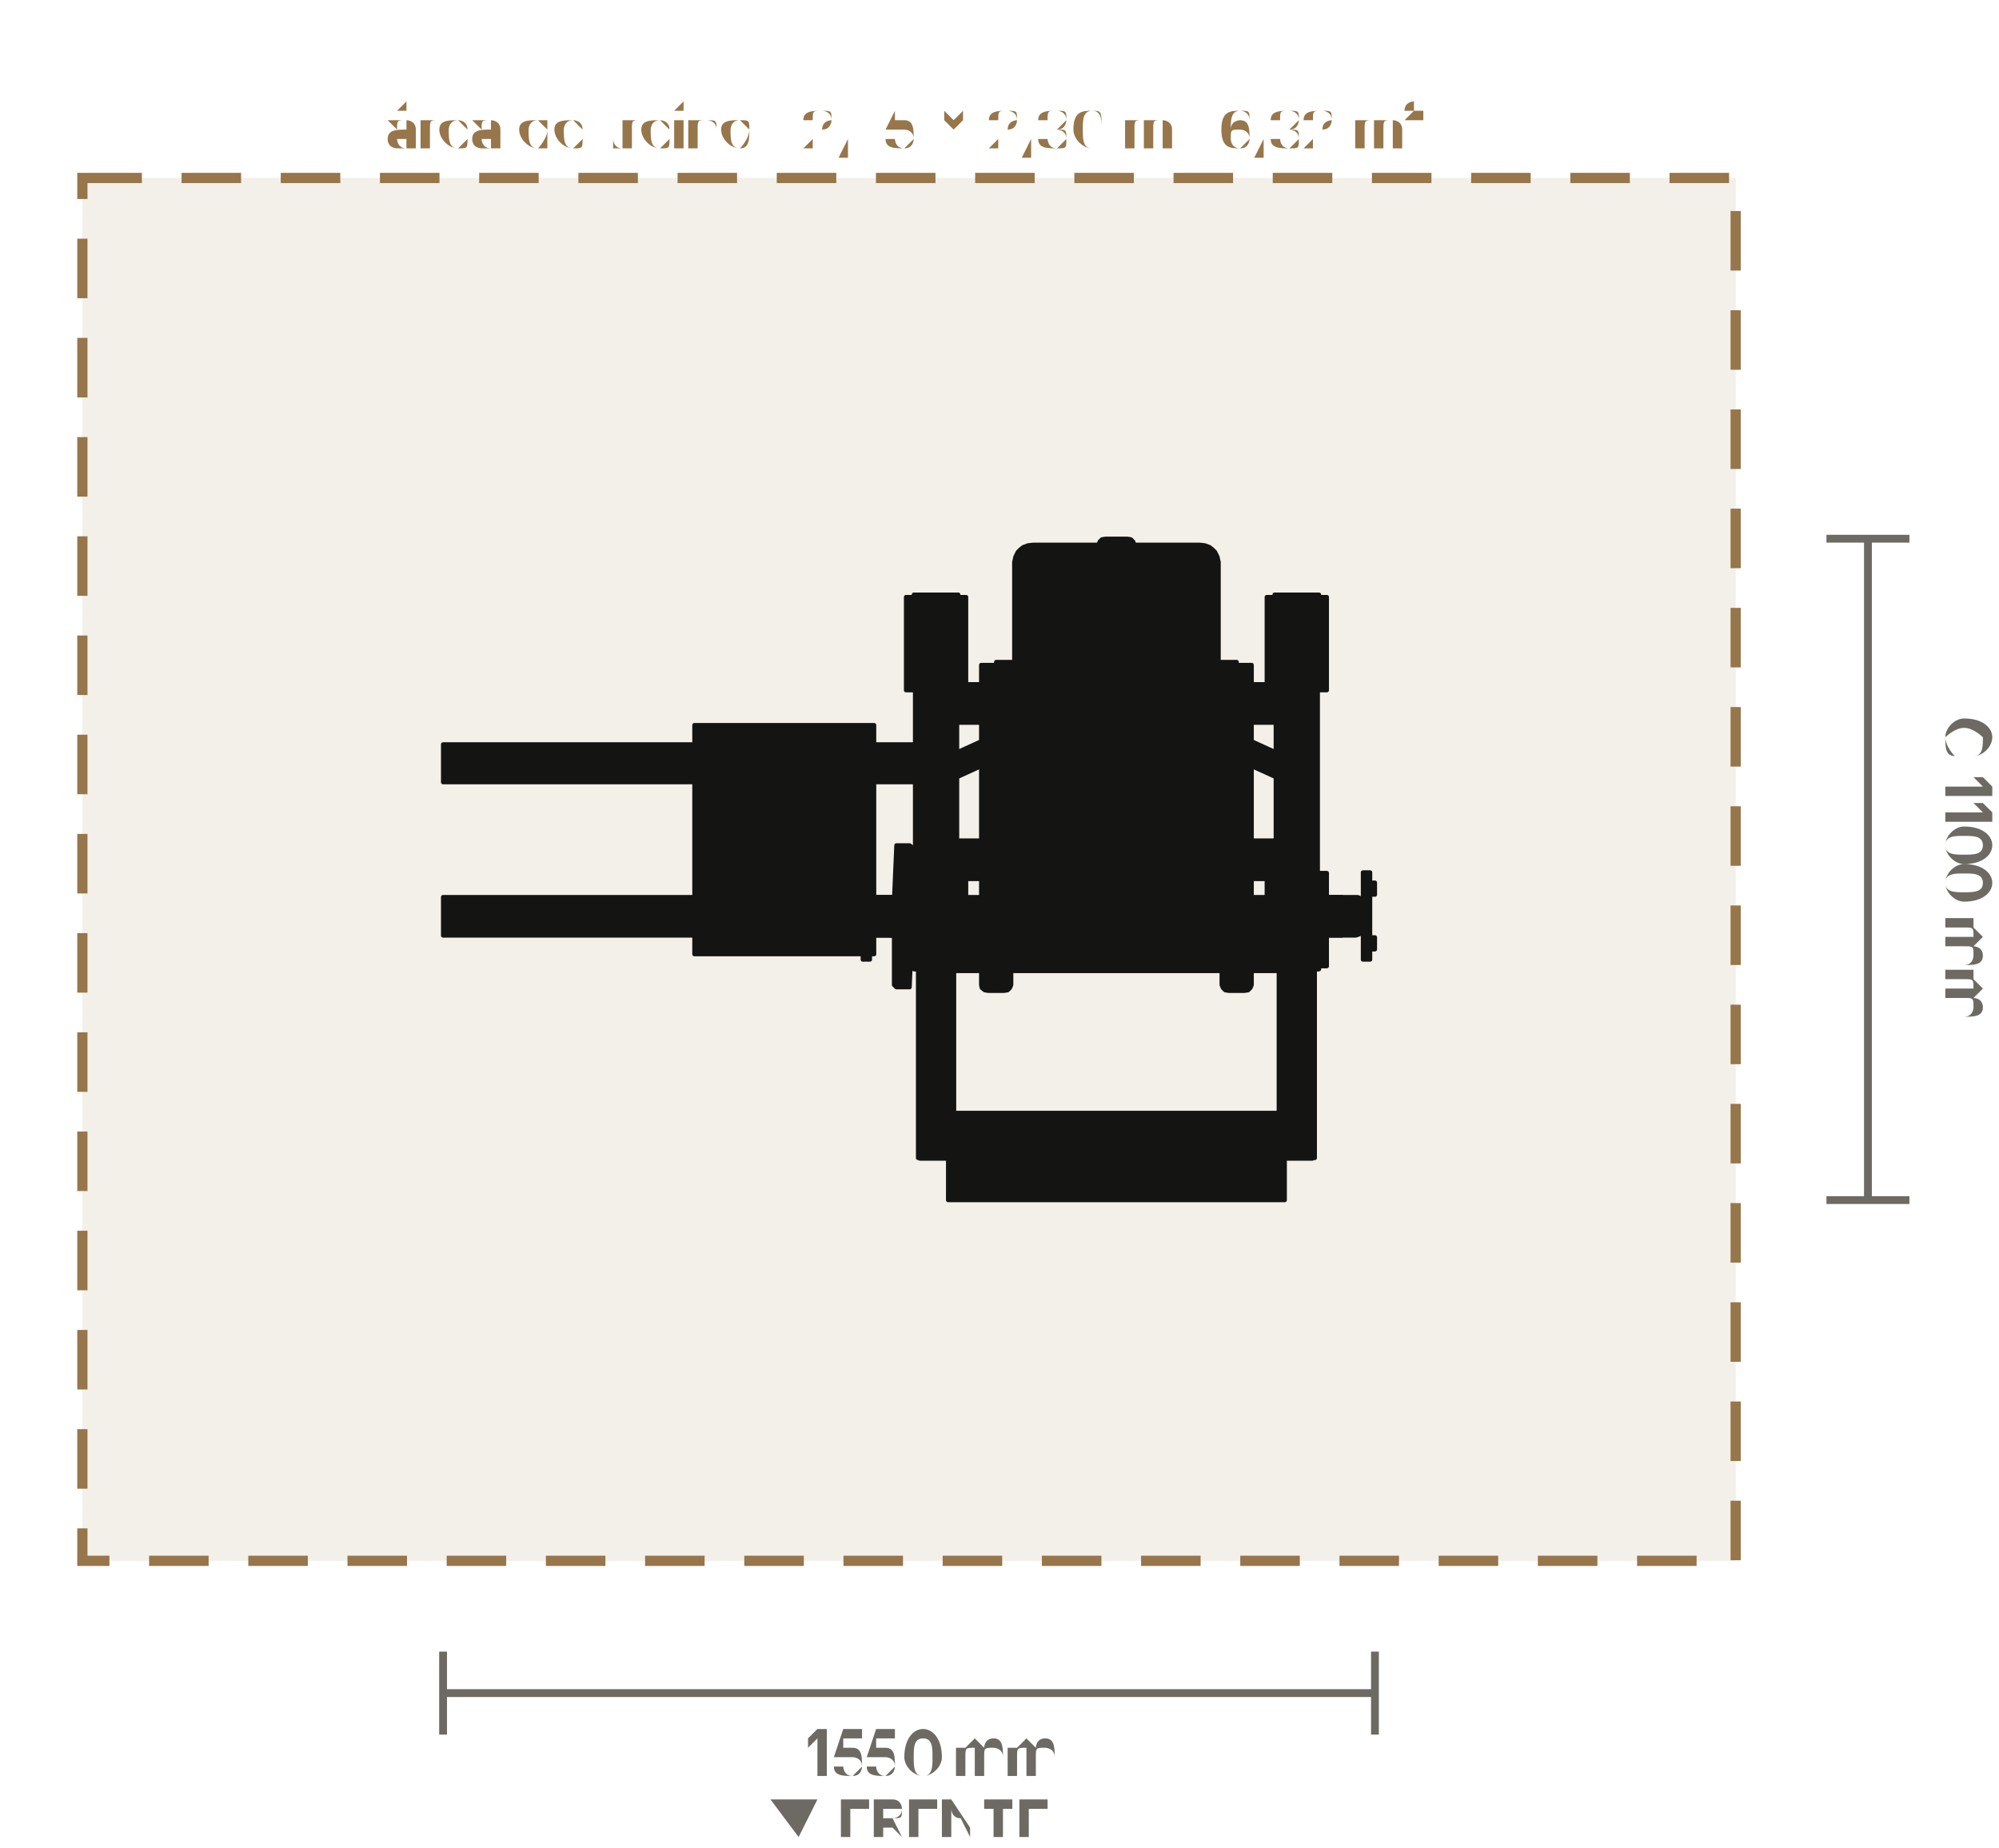
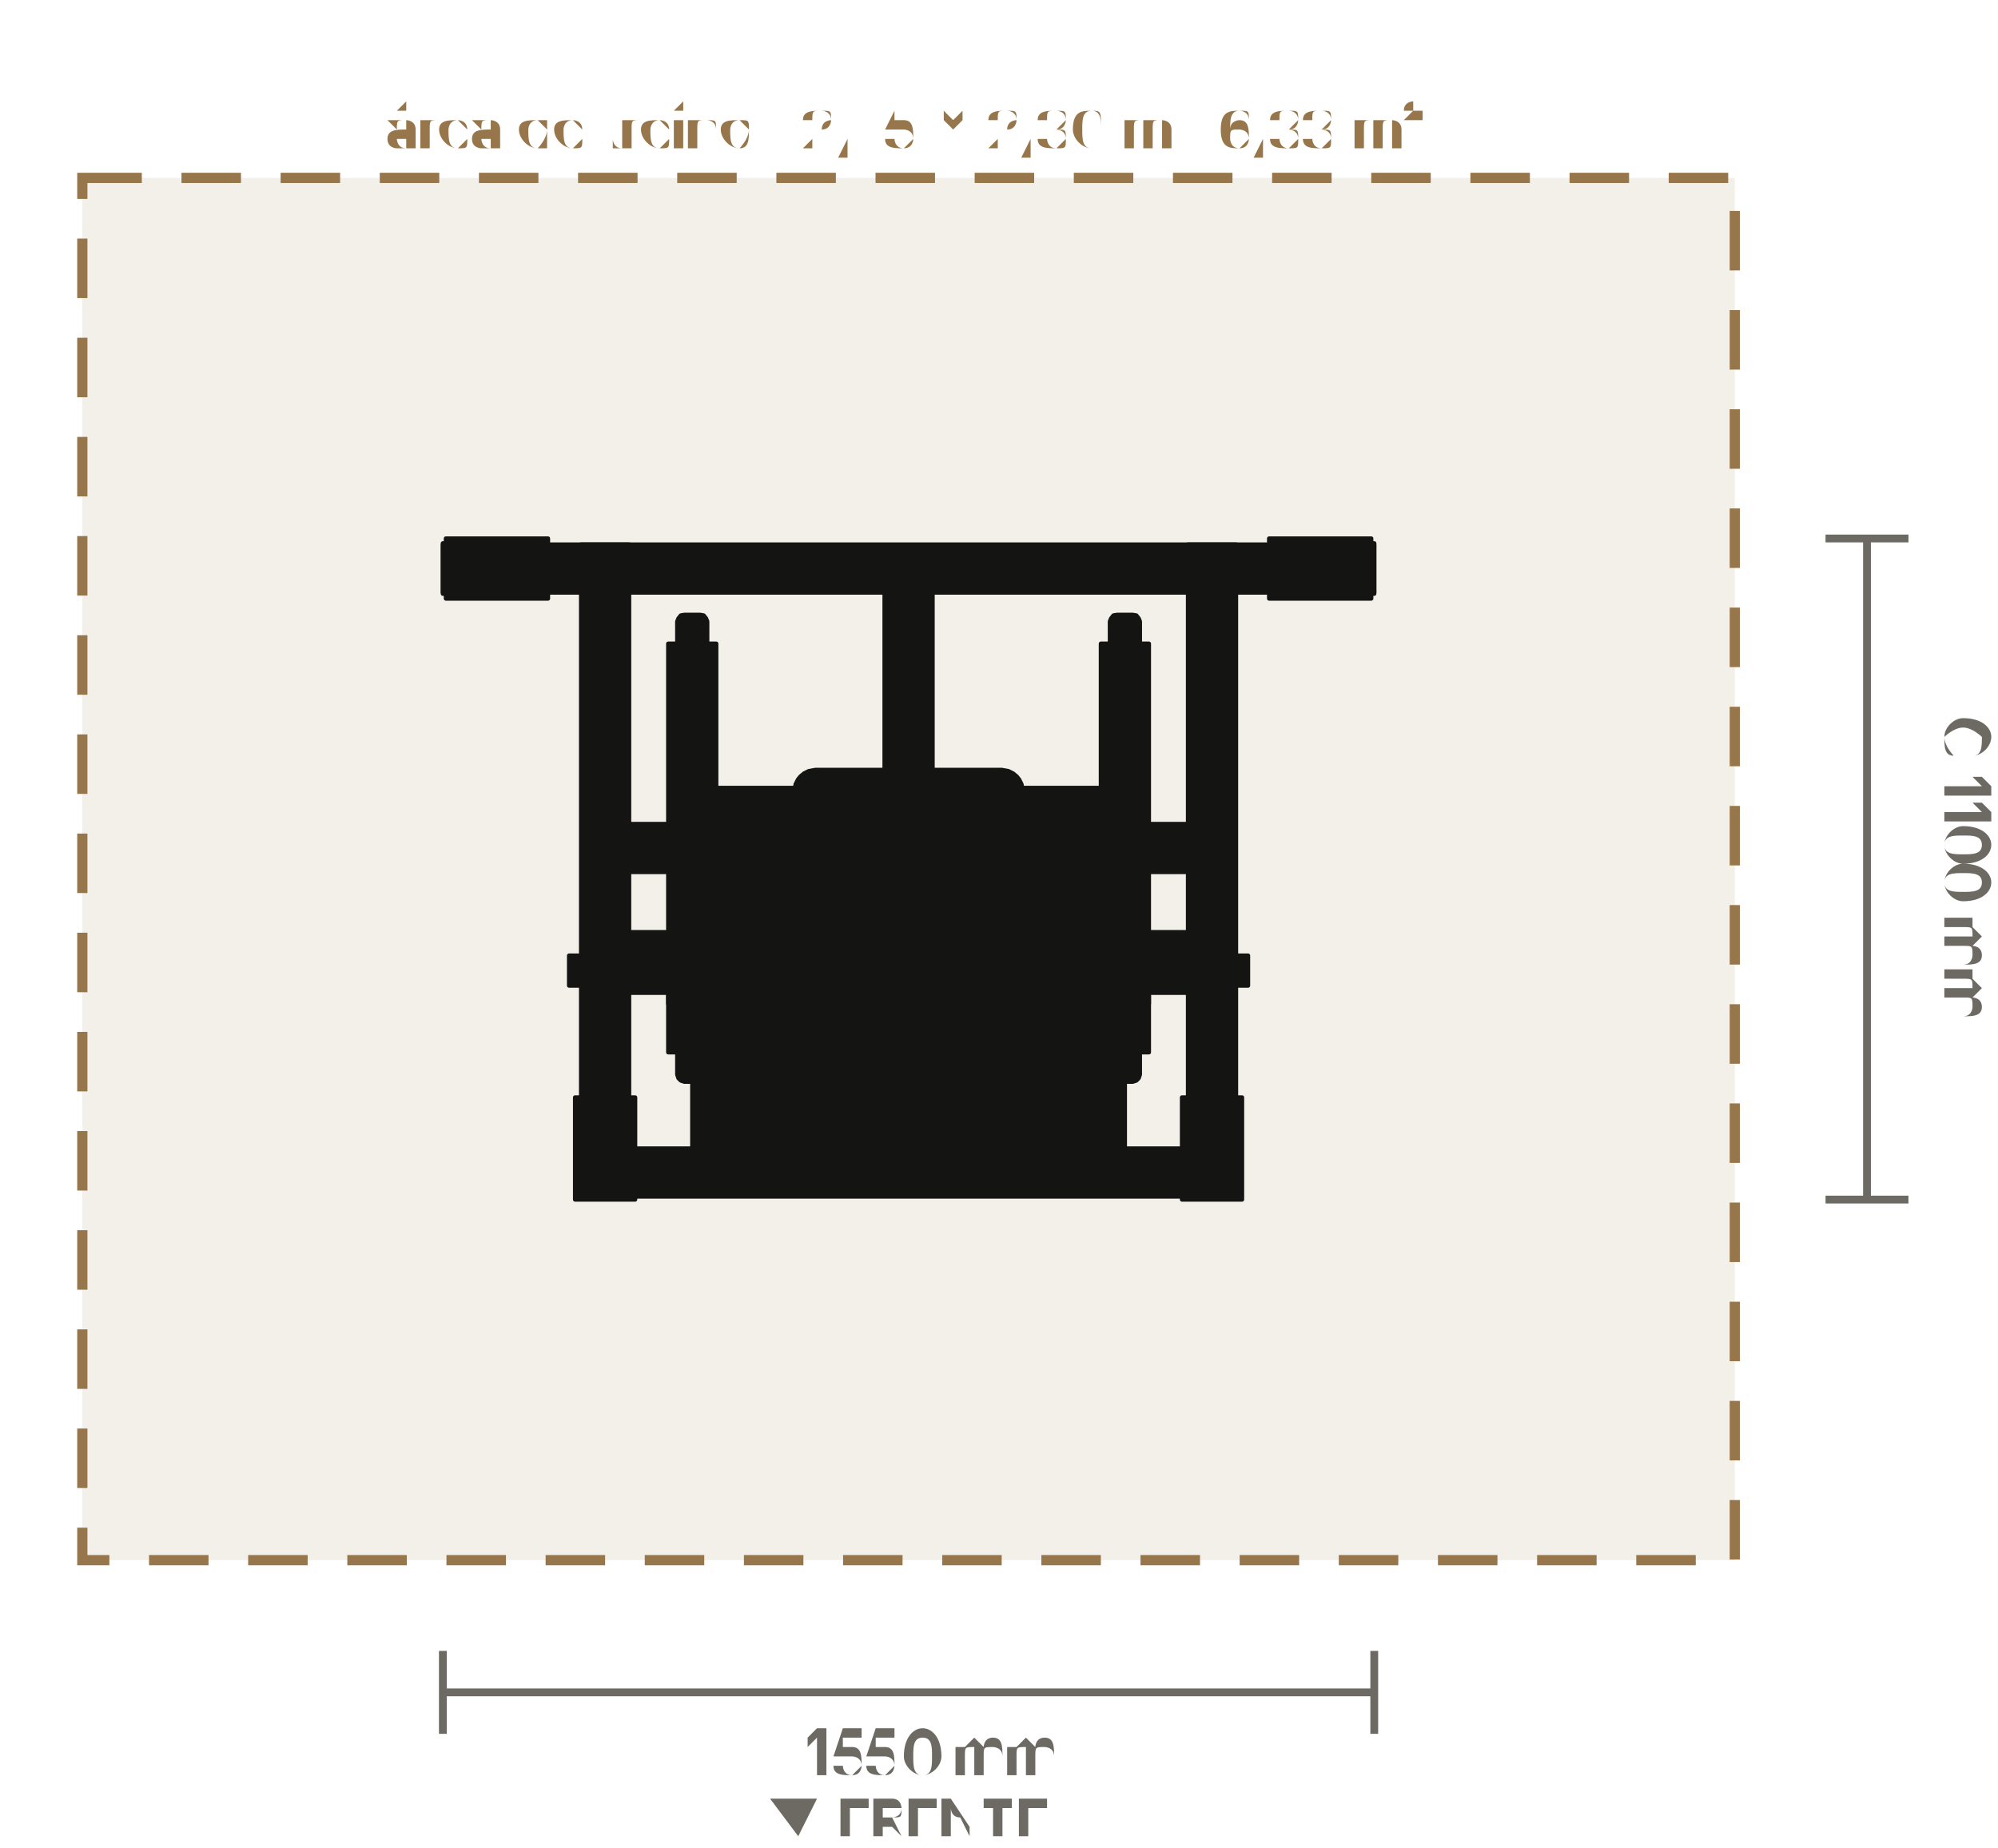
- <svg xmlns="http://www.w3.org/2000/svg" viewBox="-1.512 -1.446 3.325 3.073" role="img" aria-label="Planta do Flexora em Pé Articulada Unilateral (LD-WH032): 1550 × 1100 mm, com 60 cm de área de treino em volta" data-equipment="LD-WH032" data-unit="m">
+ <svg xmlns="http://www.w3.org/2000/svg" viewBox="-1.512 -1.446 3.325 3.074" role="img" aria-label="Planta do Flexora em Pé Articulada Unilateral (LD-WH032): 1550 × 1100 mm, com 60 cm de área de treino em volta" data-equipment="LD-WH032" data-unit="m">
  <rect class="eq-zone" x="-1.375" y="-1.15" width="2.75" height="2.3" style="fill:#96764a;fill-opacity:.12;stroke:#96764a;stroke-width:0.017;stroke-dasharray:0.099 0.066" />
-   <text class="eq-zone-label" x="0" y="-1.2" style="font-family:Barlow,Inter,Arial,sans-serif;font-size:0.094px;fill:#96764a;text-anchor:middle">área de treino · 2,75 × 2,30 m · 6,32 m²</text>
+   <text class="eq-zone-label" x="0" y="-1.2" style="font-family:Barlow,Inter,Arial,sans-serif;font-size:0.094px;fill:#96764a;text-anchor:middle">área de treino · 2,75 × 2,30 m · 6,33 m²</text>
  <g class="eq-parts">
-     <polygon class="eq-part" points="0.01,-0.457 0.08,-0.457 0.08,0.166 0.01,0.166" style="fill:#141413;stroke:#141413;stroke-width:0.007;stroke-linejoin:round" />
-     <polygon class="eq-part" points="-0.005,-0.453 0.095,-0.453 0.095,-0.298 -0.005,-0.298" style="fill:#141413;stroke:#141413;stroke-width:0.007;stroke-linejoin:round" />
-     <polygon class="eq-part" points="0.034,-0.426 0.034,-0.428 0.035,-0.431 0.037,-0.433 0.039,-0.434 0.042,-0.435 0.045,-0.436 0.048,-0.435 0.05,-0.434 0.053,-0.433 0.054,-0.431 0.056,-0.428 0.056,-0.426 0.056,-0.423 0.054,-0.421 0.053,-0.419 0.05,-0.417 0.048,-0.416 0.045,-0.416 0.042,-0.416 0.039,-0.417 0.037,-0.419 0.035,-0.421 0.034,-0.423" style="fill:#141413;stroke:#141413;stroke-width:0.007;stroke-linejoin:round" />
-     <polygon class="eq-part" points="0.034,-0.326 0.034,-0.328 0.035,-0.331 0.037,-0.333 0.039,-0.334 0.042,-0.335 0.045,-0.336 0.048,-0.335 0.05,-0.334 0.053,-0.333 0.054,-0.331 0.056,-0.328 0.056,-0.326 0.056,-0.323 0.054,-0.321 0.053,-0.319 0.05,-0.317 0.048,-0.316 0.045,-0.316 0.042,-0.316 0.039,-0.317 0.037,-0.319 0.035,-0.321 0.034,-0.323" style="fill:#141413;stroke:#141413;stroke-width:0.007;stroke-linejoin:round" />
-     <polygon class="eq-part" points="-0.005,0.006 0.095,0.006 0.095,0.161 -0.005,0.161" style="fill:#141413;stroke:#141413;stroke-width:0.007;stroke-linejoin:round" />
-     <polygon class="eq-part" points="0.034,0.034 0.034,0.031 0.035,0.029 0.037,0.027 0.039,0.025 0.042,0.024 0.045,0.024 0.048,0.024 0.05,0.025 0.053,0.027 0.054,0.029 0.056,0.031 0.056,0.034 0.056,0.036 0.054,0.039 0.053,0.041 0.05,0.042 0.048,0.043 0.045,0.044 0.042,0.043 0.039,0.042 0.037,0.041 0.035,0.039 0.034,0.036" style="fill:#141413;stroke:#141413;stroke-width:0.007;stroke-linejoin:round" />
-     <polygon class="eq-part" points="0.034,0.134 0.034,0.131 0.035,0.129 0.037,0.127 0.039,0.125 0.042,0.124 0.045,0.124 0.048,0.124 0.05,0.125 0.053,0.127 0.054,0.129 0.056,0.131 0.056,0.134 0.056,0.136 0.054,0.139 0.053,0.141 0.05,0.142 0.048,0.143 0.045,0.144 0.042,0.143 0.039,0.142 0.037,0.141 0.035,0.139 0.034,0.136" style="fill:#141413;stroke:#141413;stroke-width:0.007;stroke-linejoin:round" />
-     <polygon class="eq-part" points="0.008,-0.457 0.082,-0.457 0.082,-0.447 0.008,-0.447" style="fill:#141413;stroke:#141413;stroke-width:0.007;stroke-linejoin:round" />
-     <polygon class="eq-part" points="0.008,0.155 0.082,0.155 0.082,0.166 0.008,0.166" style="fill:#141413;stroke:#141413;stroke-width:0.007;stroke-linejoin:round" />
-     <polygon class="eq-part" points="0.61,-0.457 0.68,-0.457 0.68,0.166 0.61,0.166" style="fill:#141413;stroke:#141413;stroke-width:0.007;stroke-linejoin:round" />
-     <polygon class="eq-part" points="0.595,-0.453 0.695,-0.453 0.695,-0.298 0.595,-0.298" style="fill:#141413;stroke:#141413;stroke-width:0.007;stroke-linejoin:round" />
-     <polygon class="eq-part" points="0.634,-0.426 0.634,-0.428 0.635,-0.431 0.637,-0.433 0.639,-0.434 0.642,-0.435 0.645,-0.436 0.648,-0.435 0.65,-0.434 0.653,-0.433 0.654,-0.431 0.656,-0.428 0.656,-0.426 0.656,-0.423 0.654,-0.421 0.653,-0.419 0.65,-0.417 0.648,-0.416 0.645,-0.416 0.642,-0.416 0.639,-0.417 0.637,-0.419 0.635,-0.421 0.634,-0.423" style="fill:#141413;stroke:#141413;stroke-width:0.007;stroke-linejoin:round" />
-     <polygon class="eq-part" points="0.634,-0.326 0.634,-0.328 0.635,-0.331 0.637,-0.333 0.639,-0.334 0.642,-0.335 0.645,-0.336 0.648,-0.335 0.65,-0.334 0.653,-0.333 0.654,-0.331 0.656,-0.328 0.656,-0.326 0.656,-0.323 0.654,-0.321 0.653,-0.319 0.65,-0.317 0.648,-0.316 0.645,-0.316 0.642,-0.316 0.639,-0.317 0.637,-0.319 0.635,-0.321 0.634,-0.323" style="fill:#141413;stroke:#141413;stroke-width:0.007;stroke-linejoin:round" />
-     <polygon class="eq-part" points="0.595,0.006 0.695,0.006 0.695,0.161 0.595,0.161" style="fill:#141413;stroke:#141413;stroke-width:0.007;stroke-linejoin:round" />
-     <polygon class="eq-part" points="0.634,0.034 0.634,0.031 0.635,0.029 0.637,0.027 0.639,0.025 0.642,0.024 0.645,0.024 0.648,0.024 0.65,0.025 0.653,0.027 0.654,0.029 0.656,0.031 0.656,0.034 0.656,0.036 0.654,0.039 0.653,0.041 0.65,0.042 0.648,0.043 0.645,0.044 0.642,0.043 0.639,0.042 0.637,0.041 0.635,0.039 0.634,0.036" style="fill:#141413;stroke:#141413;stroke-width:0.007;stroke-linejoin:round" />
-     <polygon class="eq-part" points="0.634,0.134 0.634,0.131 0.635,0.129 0.637,0.127 0.639,0.125 0.642,0.124 0.645,0.124 0.648,0.124 0.65,0.125 0.653,0.127 0.654,0.129 0.656,0.131 0.656,0.134 0.656,0.136 0.654,0.139 0.653,0.141 0.65,0.142 0.648,0.143 0.645,0.144 0.642,0.143 0.639,0.142 0.637,0.141 0.635,0.139 0.634,0.136" style="fill:#141413;stroke:#141413;stroke-width:0.007;stroke-linejoin:round" />
-     <polygon class="eq-part" points="0.608,-0.457 0.682,-0.457 0.682,-0.447 0.608,-0.447" style="fill:#141413;stroke:#141413;stroke-width:0.007;stroke-linejoin:round" />
-     <polygon class="eq-part" points="0.608,0.155 0.682,0.155 0.682,0.166 0.608,0.166" style="fill:#141413;stroke:#141413;stroke-width:0.007;stroke-linejoin:round" />
-     <polygon class="eq-part" points="0.045,-0.308 0.645,-0.308 0.645,-0.244 0.045,-0.244" style="fill:#141413;stroke:#141413;stroke-width:0.007;stroke-linejoin:round" />
-     <polygon class="eq-part" points="0.045,-0.048 0.645,-0.048 0.645,0.016 0.045,0.016" style="fill:#141413;stroke:#141413;stroke-width:0.007;stroke-linejoin:round" />
-     <polygon class="eq-part" points="-0.775,-0.208 0.045,-0.208 0.045,-0.145 -0.775,-0.145" style="fill:#141413;stroke:#141413;stroke-width:0.007;stroke-linejoin:round" />
-     <polygon class="eq-part" points="-0.775,0.046 0.045,0.046 0.045,0.11 -0.775,0.11" style="fill:#141413;stroke:#141413;stroke-width:0.007;stroke-linejoin:round" />
-     <polygon class="eq-part" points="-0.328,0.087 -0.087,0.087 -0.087,0.114 -0.328,0.114" style="fill:#141413;stroke:#141413;stroke-width:0.007;stroke-linejoin:round" />
-     <polygon class="eq-part" points="-0.328,-0.213 -0.087,-0.213 -0.087,-0.186 -0.328,-0.186" style="fill:#141413;stroke:#141413;stroke-width:0.007;stroke-linejoin:round" />
-     <polygon class="eq-part" points="-0.328,0.114 -0.328,-0.213 -0.087,-0.213 -0.087,0.114" style="fill:#141413;stroke:#141413;stroke-width:0.007;stroke-linejoin:round" />
-     <polygon class="eq-part" points="-0.357,0.141 -0.357,-0.24 -0.058,-0.24 -0.058,0.141" style="fill:#141413;stroke:#141413;stroke-width:0.007;stroke-linejoin:round" />
-     <polygon class="eq-part" points="-0.328,0.078 -0.328,-0.177 -0.314,-0.177 -0.314,0.078" style="fill:#141413;stroke:#141413;stroke-width:0.007;stroke-linejoin:round" />
-     <polygon class="eq-part" points="-0.314,0.021 -0.303,0.019 -0.303,0.044 -0.314,0.046" style="fill:#141413;stroke:#141413;stroke-width:0.007;stroke-linejoin:round" />
-     <polygon class="eq-part" points="-0.314,-0.143 -0.303,-0.145 -0.303,-0.119 -0.314,-0.118" style="fill:#141413;stroke:#141413;stroke-width:0.007;stroke-linejoin:round" />
-     <polygon class="eq-part" points="-0.1,0.114 -0.1,-0.068 -0.087,-0.068 -0.087,0.114" style="fill:#141413;stroke:#141413;stroke-width:0.007;stroke-linejoin:round" />
-     <polygon class="eq-part" points="-0.1,-0.131 -0.1,-0.213 -0.087,-0.213 -0.087,-0.131" style="fill:#141413;stroke:#141413;stroke-width:0.007;stroke-linejoin:round" />
-     <polygon class="eq-part" points="-0.217,0.023 -0.217,0.021 -0.216,0.019 -0.215,0.017 -0.212,0.015 -0.21,0.014 -0.207,0.014 -0.205,0.014 -0.203,0.015 -0.201,0.017 -0.199,0.019 -0.198,0.021 -0.198,0.023 -0.198,0.026 -0.199,0.028 -0.201,0.03 -0.203,0.031 -0.205,0.032 -0.207,0.032 -0.21,0.032 -0.212,0.031 -0.215,0.03 -0.216,0.028 -0.217,0.026" style="fill:#141413;stroke:#141413;stroke-width:0.007;stroke-linejoin:round" />
-     <polygon class="eq-part" points="-0.217,-0.122 -0.217,-0.124 -0.216,-0.127 -0.215,-0.129 -0.212,-0.13 -0.21,-0.131 -0.207,-0.131 -0.205,-0.131 -0.203,-0.13 -0.201,-0.129 -0.199,-0.127 -0.198,-0.124 -0.198,-0.122 -0.198,-0.12 -0.199,-0.118 -0.201,-0.116 -0.203,-0.114 -0.205,-0.113 -0.207,-0.113 -0.21,-0.113 -0.212,-0.114 -0.215,-0.116 -0.216,-0.118 -0.217,-0.12" style="fill:#141413;stroke:#141413;stroke-width:0.007;stroke-linejoin:round" />
-     <polygon class="eq-part" points="-0.287,0.069 -0.287,-0.168 -0.128,-0.168 -0.128,0.069" style="fill:#141413;stroke:#141413;stroke-width:0.007;stroke-linejoin:round" />
-     <polygon class="eq-part" points="-0.287,0.069 -0.287,-0.168 -0.128,-0.168 -0.128,0.069" style="fill:#141413;stroke:#141413;stroke-width:0.007;stroke-linejoin:round" />
-     <polygon class="eq-part" points="-0.211,-0.05 -0.211,-0.05 -0.211,-0.051 -0.21,-0.052 -0.209,-0.053 -0.209,-0.053 -0.207,-0.053 -0.206,-0.053 -0.205,-0.053 -0.205,-0.052 -0.204,-0.051 -0.204,-0.05 -0.203,-0.05 -0.204,-0.049 -0.204,-0.048 -0.205,-0.047 -0.205,-0.046 -0.206,-0.046 -0.207,-0.046 -0.209,-0.046 -0.209,-0.046 -0.21,-0.047 -0.211,-0.048 -0.211,-0.049" style="fill:#141413;stroke:#141413;stroke-width:0.007;stroke-linejoin:round" />
-     <polygon class="eq-part" points="-0.273,0.059 -0.273,-0.158 -0.142,-0.158 -0.142,0.059" style="fill:#141413;stroke:#141413;stroke-width:0.007;stroke-linejoin:round" />
-     <polygon class="eq-part" points="-0.273,0.059 -0.273,-0.158 -0.142,-0.158 -0.142,0.059" style="fill:#141413;stroke:#141413;stroke-width:0.007;stroke-linejoin:round" />
-     <polygon class="eq-part" points="-0.273,0.059 -0.273,-0.158 -0.142,-0.158 -0.142,0.059" style="fill:#141413;stroke:#141413;stroke-width:0.007;stroke-linejoin:round" />
-     <polygon class="eq-part" points="-0.273,0.059 -0.273,-0.158 -0.142,-0.158 -0.142,0.059" style="fill:#141413;stroke:#141413;stroke-width:0.007;stroke-linejoin:round" />
-     <polygon class="eq-part" points="-0.273,0.059 -0.273,-0.158 -0.142,-0.158 -0.142,0.059" style="fill:#141413;stroke:#141413;stroke-width:0.007;stroke-linejoin:round" />
-     <polygon class="eq-part" points="-0.273,0.059 -0.273,-0.158 -0.142,-0.158 -0.142,0.059" style="fill:#141413;stroke:#141413;stroke-width:0.007;stroke-linejoin:round" />
-     <polygon class="eq-part" points="-0.273,0.059 -0.273,-0.158 -0.142,-0.158 -0.142,0.059" style="fill:#141413;stroke:#141413;stroke-width:0.007;stroke-linejoin:round" />
-     <polygon class="eq-part" points="-0.273,0.059 -0.273,-0.158 -0.142,-0.158 -0.142,0.059" style="fill:#141413;stroke:#141413;stroke-width:0.007;stroke-linejoin:round" />
-     <polygon class="eq-part" points="-0.273,0.059 -0.273,-0.158 -0.142,-0.158 -0.142,0.059" style="fill:#141413;stroke:#141413;stroke-width:0.007;stroke-linejoin:round" />
-     <polygon class="eq-part" points="-0.273,0.059 -0.273,-0.158 -0.142,-0.158 -0.142,0.059" style="fill:#141413;stroke:#141413;stroke-width:0.007;stroke-linejoin:round" />
-     <polygon class="eq-part" points="-0.273,0.059 -0.273,-0.158 -0.142,-0.158 -0.142,0.059" style="fill:#141413;stroke:#141413;stroke-width:0.007;stroke-linejoin:round" />
-     <polygon class="eq-part" points="-0.213,-0.05 -0.213,-0.051 -0.213,-0.052 -0.212,-0.053 -0.21,-0.054 -0.209,-0.055 -0.207,-0.055 -0.206,-0.055 -0.204,-0.054 -0.203,-0.053 -0.202,-0.052 -0.202,-0.051 -0.202,-0.05 -0.202,-0.048 -0.202,-0.047 -0.203,-0.046 -0.204,-0.045 -0.206,-0.044 -0.207,-0.044 -0.209,-0.044 -0.21,-0.045 -0.212,-0.046 -0.213,-0.047 -0.213,-0.048" style="fill:#141413;stroke:#141413;stroke-width:0.007;stroke-linejoin:round" />
-     <polygon class="eq-part" points="-0.163,-0.055 -0.092,-0.055 -0.092,-0.044 -0.163,-0.044" style="fill:#141413;stroke:#141413;stroke-width:0.007;stroke-linejoin:round" />
-     <polygon class="eq-part" points="-0.328,0.087 -0.328,-0.186 -0.316,-0.186 -0.316,0.087" style="fill:#141413;stroke:#141413;stroke-width:0.007;stroke-linejoin:round" />
-     <polygon class="eq-part" points="0.31,-0.161 0.31,-0.164 0.312,-0.167 0.314,-0.169 0.316,-0.171 0.319,-0.172 0.322,-0.172 0.368,-0.172 0.371,-0.172 0.374,-0.171 0.376,-0.169 0.378,-0.167 0.38,-0.164 0.38,-0.161 0.38,-0.119 0.38,-0.117 0.378,-0.114 0.376,-0.112 0.374,-0.11 0.371,-0.109 0.368,-0.108 0.322,-0.108 0.319,-0.109 0.316,-0.11 0.314,-0.112 0.312,-0.114 0.31,-0.117 0.31,-0.119" style="fill:#141413;stroke:#141413;stroke-width:0.007;stroke-linejoin:round" />
-     <polygon class="eq-part" points="0.38,-0.161 0.392,-0.161 0.392,-0.12 0.38,-0.12" style="fill:#141413;stroke:#141413;stroke-width:0.007;stroke-linejoin:round" />
-     <polygon class="eq-part" points="0.378,-0.14 0.378,-0.142 0.378,-0.143 0.378,-0.145 0.379,-0.146 0.379,-0.146 0.38,-0.147 0.46,-0.147 0.461,-0.146 0.461,-0.146 0.462,-0.145 0.462,-0.143 0.462,-0.142 0.462,-0.14 0.462,-0.139 0.462,-0.137 0.462,-0.136 0.461,-0.135 0.461,-0.134 0.46,-0.134 0.38,-0.134 0.379,-0.134 0.379,-0.135 0.378,-0.136 0.378,-0.137 0.378,-0.139" style="fill:#141413;stroke:#141413;stroke-width:0.007;stroke-linejoin:round" />
-     <polygon class="eq-part" points="0.125,-0.311 0.127,-0.32 0.13,-0.327 0.134,-0.332 0.139,-0.335 0.147,-0.339 0.157,-0.34 0.533,-0.34 0.543,-0.339 0.551,-0.335 0.555,-0.332 0.56,-0.327 0.563,-0.32 0.565,-0.311 0.565,0.03 0.563,0.04 0.56,0.046 0.555,0.051 0.551,0.055 0.543,0.058 0.533,0.059 0.157,0.059 0.147,0.058 0.139,0.055 0.134,0.051 0.13,0.046 0.127,0.04 0.125,0.03" style="fill:#141413;stroke:#141413;stroke-width:0.007;stroke-linejoin:round" />
-     <polygon class="eq-part" points="0.175,-0.511 0.177,-0.52 0.181,-0.528 0.185,-0.532 0.19,-0.536 0.198,-0.539 0.207,-0.54 0.483,-0.54 0.492,-0.539 0.5,-0.536 0.505,-0.532 0.509,-0.528 0.513,-0.52 0.515,-0.511 0.515,-0.341 0.513,-0.332 0.509,-0.323 0.505,-0.319 0.5,-0.316 0.492,-0.313 0.483,-0.311 0.207,-0.311 0.198,-0.313 0.19,-0.316 0.185,-0.319 0.181,-0.323 0.177,-0.332 0.175,-0.341" style="fill:#141413;stroke:#141413;stroke-width:0.007;stroke-linejoin:round" />
-     <polygon class="eq-part" points="0.315,-0.539 0.317,-0.545 0.321,-0.549 0.327,-0.55 0.363,-0.55 0.369,-0.549 0.373,-0.545 0.375,-0.539 0.375,-0.378 0.373,-0.373 0.369,-0.369 0.363,-0.367 0.327,-0.367 0.321,-0.369 0.317,-0.373 0.315,-0.378" style="fill:#141413;stroke:#141413;stroke-width:0.007;stroke-linejoin:round" />
-     <polygon class="eq-part" points="0.12,-0.34 0.17,-0.34 0.17,0.192 0.168,0.197 0.164,0.201 0.158,0.202 0.132,0.202 0.126,0.201 0.121,0.197 0.12,0.192" style="fill:#141413;stroke:#141413;stroke-width:0.007;stroke-linejoin:round" />
-     <polygon class="eq-part" points="0.52,-0.34 0.57,-0.34 0.57,0.192 0.568,0.197 0.564,0.201 0.558,0.202 0.532,0.202 0.526,0.201 0.522,0.197 0.52,0.192" style="fill:#141413;stroke:#141413;stroke-width:0.007;stroke-linejoin:round" />
-     <polygon class="eq-part" points="0.145,-0.345 0.545,-0.345 0.545,-0.299 0.145,-0.299" style="fill:#141413;stroke:#141413;stroke-width:0.007;stroke-linejoin:round" />
-     <polygon class="eq-part" points="0.027,-0.166 0.027,-0.168 0.028,-0.17 0.028,-0.171 0.03,-0.172 0.142,-0.223 0.144,-0.223 0.146,-0.223 0.147,-0.223 0.149,-0.221 0.151,-0.22 0.152,-0.218 0.162,-0.201 0.162,-0.199 0.163,-0.197 0.163,-0.195 0.162,-0.193 0.161,-0.191 0.16,-0.19 0.048,-0.139 0.046,-0.139 0.044,-0.139 0.042,-0.14 0.041,-0.141 0.039,-0.143 0.038,-0.145 0.028,-0.162 0.027,-0.164" style="fill:#141413;stroke:#141413;stroke-width:0.007;stroke-linejoin:round" />
-     <polygon class="eq-part" points="0.027,-0.213 0.063,-0.213 0.063,-0.086 0.027,-0.086" style="fill:#141413;stroke:#141413;stroke-width:0.007;stroke-linejoin:round" />
-     <polygon class="eq-part" points="0.527,-0.197 0.527,-0.199 0.528,-0.201 0.538,-0.218 0.539,-0.22 0.541,-0.221 0.542,-0.223 0.544,-0.223 0.546,-0.223 0.548,-0.223 0.66,-0.172 0.661,-0.171 0.662,-0.17 0.663,-0.168 0.663,-0.166 0.662,-0.164 0.662,-0.162 0.652,-0.145 0.651,-0.143 0.649,-0.141 0.647,-0.14 0.646,-0.139 0.644,-0.139 0.642,-0.139 0.53,-0.19 0.528,-0.191 0.527,-0.193 0.527,-0.195" style="fill:#141413;stroke:#141413;stroke-width:0.007;stroke-linejoin:round" />
-     <polygon class="eq-part" points="0.627,-0.213 0.663,-0.213 0.663,-0.086 0.627,-0.086" style="fill:#141413;stroke:#141413;stroke-width:0.007;stroke-linejoin:round" />
-     <polygon class="eq-part" points="0.305,0.041 0.385,0.041 0.385,0.114 0.305,0.114" style="fill:#141413;stroke:#141413;stroke-width:0.007;stroke-linejoin:round" />
-     <polygon class="eq-part" points="-0.025,0.052 -0.021,-0.04 0.001,-0.04 0.005,-0.037 0.005,0.103 0.001,0.196 -0.021,0.196 -0.025,0.192" style="fill:#141413;stroke:#141413;stroke-width:0.007;stroke-linejoin:round" />
-     <polygon class="eq-part" points="0.615,0.075 0.615,0.075 0.617,0.075 0.619,0.074 0.621,0.074 0.624,0.074 0.627,0.074 0.663,0.074 0.666,0.074 0.669,0.074 0.671,0.074 0.673,0.075 0.675,0.075 0.675,0.075 0.675,0.479 0.675,0.48 0.673,0.48 0.671,0.481 0.669,0.481 0.666,0.481 0.663,0.481 0.627,0.481 0.624,0.481 0.621,0.481 0.619,0.481 0.617,0.48 0.615,0.48 0.615,0.479" style="fill:#141413;stroke:#141413;stroke-width:0.007;stroke-linejoin:round" />
-     <polygon class="eq-part" points="0.015,0.075 0.015,0.075 0.017,0.075 0.018,0.074 0.021,0.074 0.024,0.074 0.027,0.074 0.063,0.074 0.066,0.074 0.069,0.074 0.071,0.074 0.073,0.075 0.074,0.075 0.075,0.075 0.075,0.479 0.074,0.48 0.073,0.48 0.071,0.481 0.069,0.481 0.066,0.481 0.063,0.481 0.027,0.481 0.024,0.481 0.021,0.481 0.018,0.481 0.017,0.48 0.015,0.48 0.015,0.479" style="fill:#141413;stroke:#141413;stroke-width:0.007;stroke-linejoin:round" />
-     <polygon class="eq-part" points="0.065,0.405 0.625,0.405 0.625,0.55 0.065,0.55" style="fill:#141413;stroke:#141413;stroke-width:0.007;stroke-linejoin:round" />
-     <polygon class="eq-part" points="0.685,0.057 0.685,0.054 0.687,0.051 0.689,0.049 0.691,0.047 0.694,0.046 0.697,0.046 0.743,0.046 0.746,0.046 0.749,0.047 0.751,0.049 0.753,0.051 0.755,0.054 0.755,0.057 0.755,0.099 0.755,0.101 0.753,0.104 0.751,0.106 0.749,0.108 0.746,0.109 0.743,0.11 0.697,0.11 0.694,0.109 0.691,0.108 0.689,0.106 0.687,0.104 0.685,0.101 0.685,0.099" style="fill:#141413;stroke:#141413;stroke-width:0.007;stroke-linejoin:round" />
-     <polygon class="eq-part" points="-0.065,0.057 -0.065,0.054 -0.064,0.051 -0.062,0.049 -0.059,0.047 -0.056,0.046 -0.053,0.046 -0.007,0.046 -0.004,0.046 -0.001,0.047 0.001,0.049 0.003,0.051 0.004,0.054 0.005,0.057 0.005,0.099 0.004,0.101 0.003,0.104 0.001,0.106 -0.001,0.108 -0.004,0.109 -0.007,0.11 -0.053,0.11 -0.056,0.109 -0.059,0.108 -0.062,0.106 -0.064,0.104 -0.065,0.101 -0.065,0.099" style="fill:#141413;stroke:#141413;stroke-width:0.007;stroke-linejoin:round" />
-     <polygon class="eq-part" points="-0.03,0.046 0.72,0.046 0.72,0.11 -0.03,0.11" style="fill:#141413;stroke:#141413;stroke-width:0.007;stroke-linejoin:round" />
-     <polygon class="eq-part" points="0.755,0.005 0.767,0.005 0.767,0.15 0.755,0.15" style="fill:#141413;stroke:#141413;stroke-width:0.007;stroke-linejoin:round" />
-     <polygon class="eq-part" points="0.767,0.022 0.775,0.022 0.775,0.042 0.767,0.042" style="fill:#141413;stroke:#141413;stroke-width:0.007;stroke-linejoin:round" />
-     <polygon class="eq-part" points="0.767,0.113 0.775,0.113 0.775,0.133 0.767,0.133" style="fill:#141413;stroke:#141413;stroke-width:0.007;stroke-linejoin:round" />
-     <polygon class="eq-part" points="-0.077,0.005 -0.065,0.005 -0.065,0.15 -0.077,0.15" style="fill:#141413;stroke:#141413;stroke-width:0.007;stroke-linejoin:round" />
-     <polygon class="eq-part" points="-0.085,0.022 -0.077,0.022 -0.077,0.042 -0.085,0.042" style="fill:#141413;stroke:#141413;stroke-width:0.007;stroke-linejoin:round" />
-     <polygon class="eq-part" points="-0.085,0.113 -0.077,0.113 -0.077,0.133 -0.085,0.133" style="fill:#141413;stroke:#141413;stroke-width:0.007;stroke-linejoin:round" />
-     <polygon class="eq-part" points="0.065,0.059 0.625,0.059 0.625,0.169 0.065,0.169" style="fill:#141413;stroke:#141413;stroke-width:0.007;stroke-linejoin:round" />
+     <polygon class="eq-part" points="-0.545,-0.54 -0.465,-0.54 -0.465,0.545 -0.545,0.545" style="fill:#141413;stroke:#141413;stroke-width:0.007;stroke-linejoin:round" />
+     <polygon class="eq-part" points="-0.77,-0.55 -0.6,-0.55 -0.6,-0.45 -0.77,-0.45" style="fill:#141413;stroke:#141413;stroke-width:0.007;stroke-linejoin:round" />
+     <polygon class="eq-part" points="-0.751,-0.5 -0.751,-0.503 -0.75,-0.506 -0.748,-0.508 -0.746,-0.51 -0.743,-0.511 -0.74,-0.511 -0.737,-0.511 -0.735,-0.51 -0.732,-0.508 -0.731,-0.506 -0.729,-0.503 -0.729,-0.5 -0.729,-0.497 -0.731,-0.495 -0.732,-0.492 -0.735,-0.491 -0.737,-0.489 -0.74,-0.489 -0.743,-0.489 -0.746,-0.491 -0.748,-0.492 -0.75,-0.495 -0.751,-0.497" style="fill:#141413;stroke:#141413;stroke-width:0.007;stroke-linejoin:round" />
+     <polygon class="eq-part" points="-0.641,-0.5 -0.641,-0.503 -0.639,-0.506 -0.638,-0.508 -0.635,-0.51 -0.633,-0.511 -0.63,-0.511 -0.627,-0.511 -0.625,-0.51 -0.622,-0.508 -0.621,-0.506 -0.619,-0.503 -0.619,-0.5 -0.619,-0.497 -0.621,-0.495 -0.622,-0.492 -0.625,-0.491 -0.627,-0.489 -0.63,-0.489 -0.633,-0.489 -0.635,-0.491 -0.638,-0.492 -0.639,-0.495 -0.641,-0.497" style="fill:#141413;stroke:#141413;stroke-width:0.007;stroke-linejoin:round" />
+     <polygon class="eq-part" points="-0.555,0.38 -0.455,0.38 -0.455,0.55 -0.555,0.55" style="fill:#141413;stroke:#141413;stroke-width:0.007;stroke-linejoin:round" />
+     <polygon class="eq-part" points="-0.516,0.41 -0.516,0.407 -0.514,0.405 -0.513,0.402 -0.51,0.401 -0.508,0.4 -0.505,0.399 -0.502,0.4 -0.499,0.401 -0.497,0.402 -0.495,0.405 -0.494,0.407 -0.494,0.41 -0.494,0.413 -0.495,0.416 -0.497,0.418 -0.499,0.42 -0.502,0.421 -0.505,0.421 -0.508,0.421 -0.51,0.42 -0.513,0.418 -0.514,0.416 -0.516,0.413" style="fill:#141413;stroke:#141413;stroke-width:0.007;stroke-linejoin:round" />
+     <polygon class="eq-part" points="-0.516,0.52 -0.516,0.517 -0.514,0.515 -0.513,0.512 -0.51,0.511 -0.508,0.509 -0.505,0.509 -0.502,0.509 -0.499,0.511 -0.497,0.512 -0.495,0.515 -0.494,0.517 -0.494,0.52 -0.494,0.523 -0.495,0.526 -0.497,0.528 -0.499,0.53 -0.502,0.531 -0.505,0.531 -0.508,0.531 -0.51,0.53 -0.513,0.528 -0.514,0.526 -0.516,0.523" style="fill:#141413;stroke:#141413;stroke-width:0.007;stroke-linejoin:round" />
+     <polygon class="eq-part" points="-0.775,-0.542 -0.763,-0.542 -0.763,-0.458 -0.775,-0.458" style="fill:#141413;stroke:#141413;stroke-width:0.007;stroke-linejoin:round" />
+     <polygon class="eq-part" points="-0.547,0.533 -0.463,0.533 -0.463,0.545 -0.547,0.545" style="fill:#141413;stroke:#141413;stroke-width:0.007;stroke-linejoin:round" />
+     <polygon class="eq-part" points="0.465,-0.54 0.545,-0.54 0.545,0.545 0.465,0.545" style="fill:#141413;stroke:#141413;stroke-width:0.007;stroke-linejoin:round" />
+     <polygon class="eq-part" points="0.6,-0.55 0.77,-0.55 0.77,-0.45 0.6,-0.45" style="fill:#141413;stroke:#141413;stroke-width:0.007;stroke-linejoin:round" />
+     <polygon class="eq-part" points="0.619,-0.5 0.619,-0.503 0.621,-0.506 0.622,-0.508 0.625,-0.51 0.627,-0.511 0.63,-0.511 0.633,-0.511 0.635,-0.51 0.638,-0.508 0.639,-0.506 0.641,-0.503 0.641,-0.5 0.641,-0.497 0.639,-0.495 0.638,-0.492 0.635,-0.491 0.633,-0.489 0.63,-0.489 0.627,-0.489 0.625,-0.491 0.622,-0.492 0.621,-0.495 0.619,-0.497" style="fill:#141413;stroke:#141413;stroke-width:0.007;stroke-linejoin:round" />
+     <polygon class="eq-part" points="0.729,-0.5 0.729,-0.503 0.731,-0.506 0.732,-0.508 0.735,-0.51 0.737,-0.511 0.74,-0.511 0.743,-0.511 0.746,-0.51 0.748,-0.508 0.75,-0.506 0.751,-0.503 0.751,-0.5 0.751,-0.497 0.75,-0.495 0.748,-0.492 0.746,-0.491 0.743,-0.489 0.74,-0.489 0.737,-0.489 0.735,-0.491 0.732,-0.492 0.731,-0.495 0.729,-0.497" style="fill:#141413;stroke:#141413;stroke-width:0.007;stroke-linejoin:round" />
+     <polygon class="eq-part" points="0.455,0.38 0.555,0.38 0.555,0.55 0.455,0.55" style="fill:#141413;stroke:#141413;stroke-width:0.007;stroke-linejoin:round" />
+     <polygon class="eq-part" points="0.494,0.41 0.494,0.407 0.495,0.405 0.497,0.402 0.499,0.401 0.502,0.4 0.505,0.399 0.508,0.4 0.51,0.401 0.513,0.402 0.514,0.405 0.516,0.407 0.516,0.41 0.516,0.413 0.514,0.416 0.513,0.418 0.51,0.42 0.508,0.421 0.505,0.421 0.502,0.421 0.499,0.42 0.497,0.418 0.495,0.416 0.494,0.413" style="fill:#141413;stroke:#141413;stroke-width:0.007;stroke-linejoin:round" />
+     <polygon class="eq-part" points="0.494,0.52 0.494,0.517 0.495,0.515 0.497,0.512 0.499,0.511 0.502,0.509 0.505,0.509 0.508,0.509 0.51,0.511 0.513,0.512 0.514,0.515 0.516,0.517 0.516,0.52 0.516,0.523 0.514,0.526 0.513,0.528 0.51,0.53 0.508,0.531 0.505,0.531 0.502,0.531 0.499,0.53 0.497,0.528 0.495,0.526 0.494,0.523" style="fill:#141413;stroke:#141413;stroke-width:0.007;stroke-linejoin:round" />
+     <polygon class="eq-part" points="0.763,-0.542 0.775,-0.542 0.775,-0.458 0.763,-0.458" style="fill:#141413;stroke:#141413;stroke-width:0.007;stroke-linejoin:round" />
+     <polygon class="eq-part" points="0.463,0.533 0.547,0.533 0.547,0.545 0.463,0.545" style="fill:#141413;stroke:#141413;stroke-width:0.007;stroke-linejoin:round" />
+     <polygon class="eq-part" points="-0.775,-0.54 0.775,-0.54 0.775,-0.46 -0.775,-0.46" style="fill:#141413;stroke:#141413;stroke-width:0.007;stroke-linejoin:round" />
+     <polygon class="eq-part" points="-0.505,0.465 0.505,0.465 0.505,0.545 -0.505,0.545" style="fill:#141413;stroke:#141413;stroke-width:0.007;stroke-linejoin:round" />
+     <polygon class="eq-part" points="-0.04,-0.5 0.04,-0.5 0.04,0.505 -0.04,0.505" style="fill:#141413;stroke:#141413;stroke-width:0.007;stroke-linejoin:round" />
+     <polygon class="eq-part" points="-0.36,0.465 -0.36,-0.135 0.36,-0.135 0.36,0.465" style="fill:#141413;stroke:#141413;stroke-width:0.007;stroke-linejoin:round" />
+     <polygon class="eq-part" points="-0.04,0.18 -0.04,0.111 0.04,0.105 0.04,0.111 0.04,0.18 -0.04,0.185" style="fill:#141413;stroke:#141413;stroke-width:0.007;stroke-linejoin:round" />
+     <polygon class="eq-part" points="-0.29,0.127 -0.29,0.124 -0.288,0.121 -0.286,0.119 -0.284,0.117 -0.281,0.116 -0.278,0.115 -0.242,0.115 -0.239,0.116 -0.236,0.117 -0.234,0.119 -0.232,0.121 -0.23,0.124 -0.23,0.127 -0.23,0.203 -0.23,0.206 -0.232,0.209 -0.234,0.212 -0.236,0.213 -0.239,0.215 -0.242,0.215 -0.278,0.215 -0.281,0.215 -0.284,0.213 -0.286,0.212 -0.288,0.209 -0.29,0.206 -0.29,0.203" style="fill:#141413;stroke:#141413;stroke-width:0.007;stroke-linejoin:round" />
+     <polygon class="eq-part" points="-0.305,0.126 -0.29,0.126 -0.29,0.236 -0.305,0.236" style="fill:#141413;stroke:#141413;stroke-width:0.007;stroke-linejoin:round" />
+     <polygon class="eq-part" points="-0.49,0.156 -0.305,0.156 -0.305,0.206 -0.49,0.206" style="fill:#141413;stroke:#141413;stroke-width:0.007;stroke-linejoin:round" />
+     <polygon class="eq-part" points="0.23,0.127 0.23,0.124 0.232,0.121 0.234,0.119 0.236,0.117 0.239,0.116 0.242,0.115 0.278,0.115 0.281,0.116 0.284,0.117 0.286,0.119 0.288,0.121 0.29,0.124 0.29,0.127 0.29,0.203 0.29,0.206 0.288,0.209 0.286,0.212 0.284,0.213 0.281,0.215 0.278,0.215 0.242,0.215 0.239,0.215 0.236,0.213 0.234,0.212 0.232,0.209 0.23,0.206 0.23,0.203" style="fill:#141413;stroke:#141413;stroke-width:0.007;stroke-linejoin:round" />
+     <polygon class="eq-part" points="0.29,0.126 0.305,0.126 0.305,0.236 0.29,0.236" style="fill:#141413;stroke:#141413;stroke-width:0.007;stroke-linejoin:round" />
+     <polygon class="eq-part" points="0.305,0.156 0.49,0.156 0.49,0.206 0.305,0.206" style="fill:#141413;stroke:#141413;stroke-width:0.007;stroke-linejoin:round" />
+     <polygon class="eq-part" points="-0.26,0.123 0.26,0.123 0.26,0.168 -0.26,0.168" style="fill:#141413;stroke:#141413;stroke-width:0.007;stroke-linejoin:round" />
+     <polygon class="eq-part" points="-0.24,0.125 0.24,0.125 0.24,0.245 -0.24,0.245" style="fill:#141413;stroke:#141413;stroke-width:0.007;stroke-linejoin:round" />
+     <polygon class="eq-part" points="-0.375,0.117 -0.375,0.114 -0.373,0.111 -0.371,0.109 -0.369,0.107 -0.366,0.106 -0.363,0.105 -0.307,0.105 -0.304,0.106 -0.301,0.107 -0.298,0.109 -0.297,0.111 -0.295,0.114 -0.295,0.117 -0.295,0.173 -0.295,0.176 -0.297,0.179 -0.298,0.182 -0.301,0.184 -0.304,0.185 -0.307,0.185 -0.363,0.185 -0.366,0.185 -0.369,0.184 -0.371,0.182 -0.373,0.179 -0.375,0.176 -0.375,0.173" style="fill:#141413;stroke:#141413;stroke-width:0.007;stroke-linejoin:round" />
+     <polygon class="eq-part" points="0.295,0.117 0.295,0.114 0.297,0.111 0.298,0.109 0.301,0.107 0.304,0.106 0.307,0.105 0.363,0.105 0.366,0.106 0.369,0.107 0.371,0.109 0.373,0.111 0.375,0.114 0.375,0.117 0.375,0.173 0.375,0.176 0.373,0.179 0.371,0.182 0.369,0.184 0.366,0.185 0.363,0.185 0.307,0.185 0.304,0.185 0.301,0.184 0.298,0.182 0.297,0.179 0.295,0.176 0.295,0.173" style="fill:#141413;stroke:#141413;stroke-width:0.007;stroke-linejoin:round" />
+     <polygon class="eq-part" points="-0.505,0.105 0.505,0.105 0.505,0.185 -0.505,0.185" style="fill:#141413;stroke:#141413;stroke-width:0.007;stroke-linejoin:round" />
+     <polygon class="eq-part" points="-0.387,0.065 -0.375,0.065 -0.375,0.225 -0.387,0.225" style="fill:#141413;stroke:#141413;stroke-width:0.007;stroke-linejoin:round" />
+     <polygon class="eq-part" points="-0.395,0.184 -0.387,0.184 -0.387,0.206 -0.395,0.206" style="fill:#141413;stroke:#141413;stroke-width:0.007;stroke-linejoin:round" />
+     <polygon class="eq-part" points="-0.395,0.084 -0.387,0.084 -0.387,0.106 -0.395,0.106" style="fill:#141413;stroke:#141413;stroke-width:0.007;stroke-linejoin:round" />
+     <polygon class="eq-part" points="0.375,0.065 0.387,0.065 0.387,0.225 0.375,0.225" style="fill:#141413;stroke:#141413;stroke-width:0.007;stroke-linejoin:round" />
+     <polygon class="eq-part" points="0.387,0.184 0.395,0.184 0.395,0.206 0.387,0.206" style="fill:#141413;stroke:#141413;stroke-width:0.007;stroke-linejoin:round" />
+     <polygon class="eq-part" points="0.387,0.084 0.395,0.084 0.395,0.106 0.387,0.106" style="fill:#141413;stroke:#141413;stroke-width:0.007;stroke-linejoin:round" />
+     <polygon class="eq-part" points="-0.19,-0.13 -0.188,-0.141 -0.184,-0.149 -0.18,-0.154 -0.174,-0.159 -0.166,-0.163 -0.155,-0.165 0.155,-0.165 0.166,-0.163 0.174,-0.159 0.18,-0.154 0.184,-0.149 0.188,-0.141 0.19,-0.13 0.19,0.06 0.188,0.071 0.184,0.08 0.18,0.085 0.174,0.089 0.166,0.093 0.155,0.095 -0.155,0.095 -0.166,0.093 -0.174,0.089 -0.18,0.085 -0.184,0.08 -0.188,0.071 -0.19,0.06" style="fill:#141413;stroke:#141413;stroke-width:0.007;stroke-linejoin:round" />
+     <polygon class="eq-part" points="-0.335,-0.063 -0.335,-0.066 -0.333,-0.069 -0.332,-0.071 -0.329,-0.073 -0.326,-0.074 -0.323,-0.075 -0.267,-0.075 -0.264,-0.074 -0.261,-0.073 -0.259,-0.071 -0.257,-0.069 -0.255,-0.066 -0.255,-0.063 -0.255,-0.007 -0.255,-0.004 -0.257,-0.001 -0.259,0.002 -0.261,0.004 -0.264,0.005 -0.267,0.005 -0.323,0.005 -0.326,0.005 -0.329,0.004 -0.332,0.002 -0.333,-0.001 -0.335,-0.004 -0.335,-0.007" style="fill:#141413;stroke:#141413;stroke-width:0.007;stroke-linejoin:round" />
+     <polygon class="eq-part" points="0.255,-0.063 0.255,-0.066 0.257,-0.069 0.259,-0.071 0.261,-0.073 0.264,-0.074 0.267,-0.075 0.323,-0.075 0.326,-0.074 0.329,-0.073 0.332,-0.071 0.333,-0.069 0.335,-0.066 0.335,-0.063 0.335,-0.007 0.335,-0.004 0.333,-0.001 0.332,0.002 0.329,0.004 0.326,0.005 0.323,0.005 0.267,0.005 0.264,0.005 0.261,0.004 0.259,0.002 0.257,-0.001 0.255,-0.004 0.255,-0.007" style="fill:#141413;stroke:#141413;stroke-width:0.007;stroke-linejoin:round" />
+     <polygon class="eq-part" points="-0.505,-0.075 0.505,-0.075 0.505,0.005 -0.505,0.005" style="fill:#141413;stroke:#141413;stroke-width:0.007;stroke-linejoin:round" />
+     <polygon class="eq-part" points="-0.347,-0.115 -0.335,-0.115 -0.335,0.045 -0.347,0.045" style="fill:#141413;stroke:#141413;stroke-width:0.007;stroke-linejoin:round" />
+     <polygon class="eq-part" points="-0.355,0.004 -0.347,0.004 -0.347,0.026 -0.355,0.026" style="fill:#141413;stroke:#141413;stroke-width:0.007;stroke-linejoin:round" />
+     <polygon class="eq-part" points="-0.355,-0.096 -0.347,-0.096 -0.347,-0.074 -0.355,-0.074" style="fill:#141413;stroke:#141413;stroke-width:0.007;stroke-linejoin:round" />
+     <polygon class="eq-part" points="0.335,-0.115 0.347,-0.115 0.347,0.045 0.335,0.045" style="fill:#141413;stroke:#141413;stroke-width:0.007;stroke-linejoin:round" />
+     <polygon class="eq-part" points="0.347,0.004 0.355,0.004 0.355,0.026 0.347,0.026" style="fill:#141413;stroke:#141413;stroke-width:0.007;stroke-linejoin:round" />
+     <polygon class="eq-part" points="0.347,-0.096 0.355,-0.096 0.355,-0.074 0.347,-0.074" style="fill:#141413;stroke:#141413;stroke-width:0.007;stroke-linejoin:round" />
+     <polygon class="eq-part" points="-0.385,-0.412 -0.383,-0.417 -0.379,-0.422 -0.373,-0.423 -0.347,-0.423 -0.341,-0.422 -0.337,-0.417 -0.335,-0.412 -0.335,-0.097 -0.337,-0.091 -0.341,-0.086 -0.347,-0.085 -0.373,-0.085 -0.379,-0.086 -0.383,-0.091 -0.385,-0.097" style="fill:#141413;stroke:#141413;stroke-width:0.007;stroke-linejoin:round" />
+     <polygon class="eq-part" points="-0.385,0.027 -0.383,0.021 -0.379,0.017 -0.373,0.015 -0.347,0.015 -0.341,0.017 -0.337,0.021 -0.335,0.027 -0.335,0.342 -0.337,0.348 -0.341,0.352 -0.347,0.354 -0.373,0.354 -0.379,0.352 -0.383,0.348 -0.385,0.342" style="fill:#141413;stroke:#141413;stroke-width:0.007;stroke-linejoin:round" />
+     <polygon class="eq-part" points="-0.385,-0.135 -0.335,-0.135 -0.335,0.065 -0.385,0.065" style="fill:#141413;stroke:#141413;stroke-width:0.007;stroke-linejoin:round" />
+     <polygon class="eq-part" points="-0.385,-0.185 -0.335,-0.185 -0.335,0.115 -0.385,0.115" style="fill:#141413;stroke:#141413;stroke-width:0.007;stroke-linejoin:round" />
+     <polygon class="eq-part" points="-0.4,0.305 -0.4,-0.375 -0.32,-0.375 -0.32,0.305" style="fill:#141413;stroke:#141413;stroke-width:0.007;stroke-linejoin:round" />
+     <polygon class="eq-part" points="-0.4,0.114 -0.385,0.114 -0.385,0.224 -0.4,0.224" style="fill:#141413;stroke:#141413;stroke-width:0.007;stroke-linejoin:round" />
+     <polygon class="eq-part" points="-0.565,0.144 -0.4,0.144 -0.4,0.194 -0.565,0.194" style="fill:#141413;stroke:#141413;stroke-width:0.007;stroke-linejoin:round" />
+     <polygon class="eq-part" points="0.335,-0.412 0.337,-0.417 0.341,-0.422 0.347,-0.423 0.373,-0.423 0.379,-0.422 0.383,-0.417 0.385,-0.412 0.385,-0.097 0.383,-0.091 0.379,-0.086 0.373,-0.085 0.347,-0.085 0.341,-0.086 0.337,-0.091 0.335,-0.097" style="fill:#141413;stroke:#141413;stroke-width:0.007;stroke-linejoin:round" />
+     <polygon class="eq-part" points="0.335,0.027 0.337,0.021 0.341,0.017 0.347,0.015 0.373,0.015 0.379,0.017 0.383,0.021 0.385,0.027 0.385,0.342 0.383,0.348 0.379,0.352 0.373,0.354 0.347,0.354 0.341,0.352 0.337,0.348 0.335,0.342" style="fill:#141413;stroke:#141413;stroke-width:0.007;stroke-linejoin:round" />
+     <polygon class="eq-part" points="0.335,-0.135 0.385,-0.135 0.385,0.065 0.335,0.065" style="fill:#141413;stroke:#141413;stroke-width:0.007;stroke-linejoin:round" />
+     <polygon class="eq-part" points="0.335,-0.185 0.385,-0.185 0.385,0.115 0.335,0.115" style="fill:#141413;stroke:#141413;stroke-width:0.007;stroke-linejoin:round" />
+     <polygon class="eq-part" points="0.32,0.305 0.32,-0.375 0.4,-0.375 0.4,0.305" style="fill:#141413;stroke:#141413;stroke-width:0.007;stroke-linejoin:round" />
+     <polygon class="eq-part" points="0.385,0.114 0.4,0.114 0.4,0.224 0.385,0.224" style="fill:#141413;stroke:#141413;stroke-width:0.007;stroke-linejoin:round" />
+     <polygon class="eq-part" points="0.4,0.144 0.565,0.144 0.565,0.194 0.4,0.194" style="fill:#141413;stroke:#141413;stroke-width:0.007;stroke-linejoin:round" />
+     <polygon class="eq-part" points="-0.36,0.265 0.36,0.265 0.36,0.345 -0.36,0.345" style="fill:#141413;stroke:#141413;stroke-width:0.007;stroke-linejoin:round" />
  </g>
  <line class="eq-dim" x1="-0.775" y1="1.37" x2="0.775" y2="1.37" style="stroke:#6d6a63;stroke-width:0.013" />
  <line class="eq-dim" x1="-0.775" y1="1.301" x2="-0.775" y2="1.439" style="stroke:#6d6a63;stroke-width:0.013" />
  <line class="eq-dim" x1="0.775" y1="1.301" x2="0.775" y2="1.439" style="stroke:#6d6a63;stroke-width:0.013" />
  <text class="eq-text" x="0" y="1.509" style="font-family:Barlow,Inter,Arial,sans-serif;font-size:0.099px;fill:#6d6a63;text-anchor:middle">L 1550 mm</text>
  <line class="eq-dim" x1="1.595" y1="-0.55" x2="1.595" y2="0.55" style="stroke:#6d6a63;stroke-width:0.013" />
  <line class="eq-dim" x1="1.526" y1="-0.55" x2="1.664" y2="-0.55" style="stroke:#6d6a63;stroke-width:0.013" />
  <line class="eq-dim" x1="1.526" y1="0.55" x2="1.664" y2="0.55" style="stroke:#6d6a63;stroke-width:0.013" />
  <text class="eq-text" x="1.724" y="0" transform="rotate(90 1.7237 0)" style="font-family:Barlow,Inter,Arial,sans-serif;font-size:0.099px;fill:#6d6a63;text-anchor:middle">C 1100 mm</text>
  <text class="eq-text" x="0" y="1.608" style="font-family:Barlow,Inter,Arial,sans-serif;font-size:0.099px;fill:#6d6a63;text-anchor:middle;font-size:0.079px;letter-spacing:.1em">▼ FRENTE</text>
</svg>
